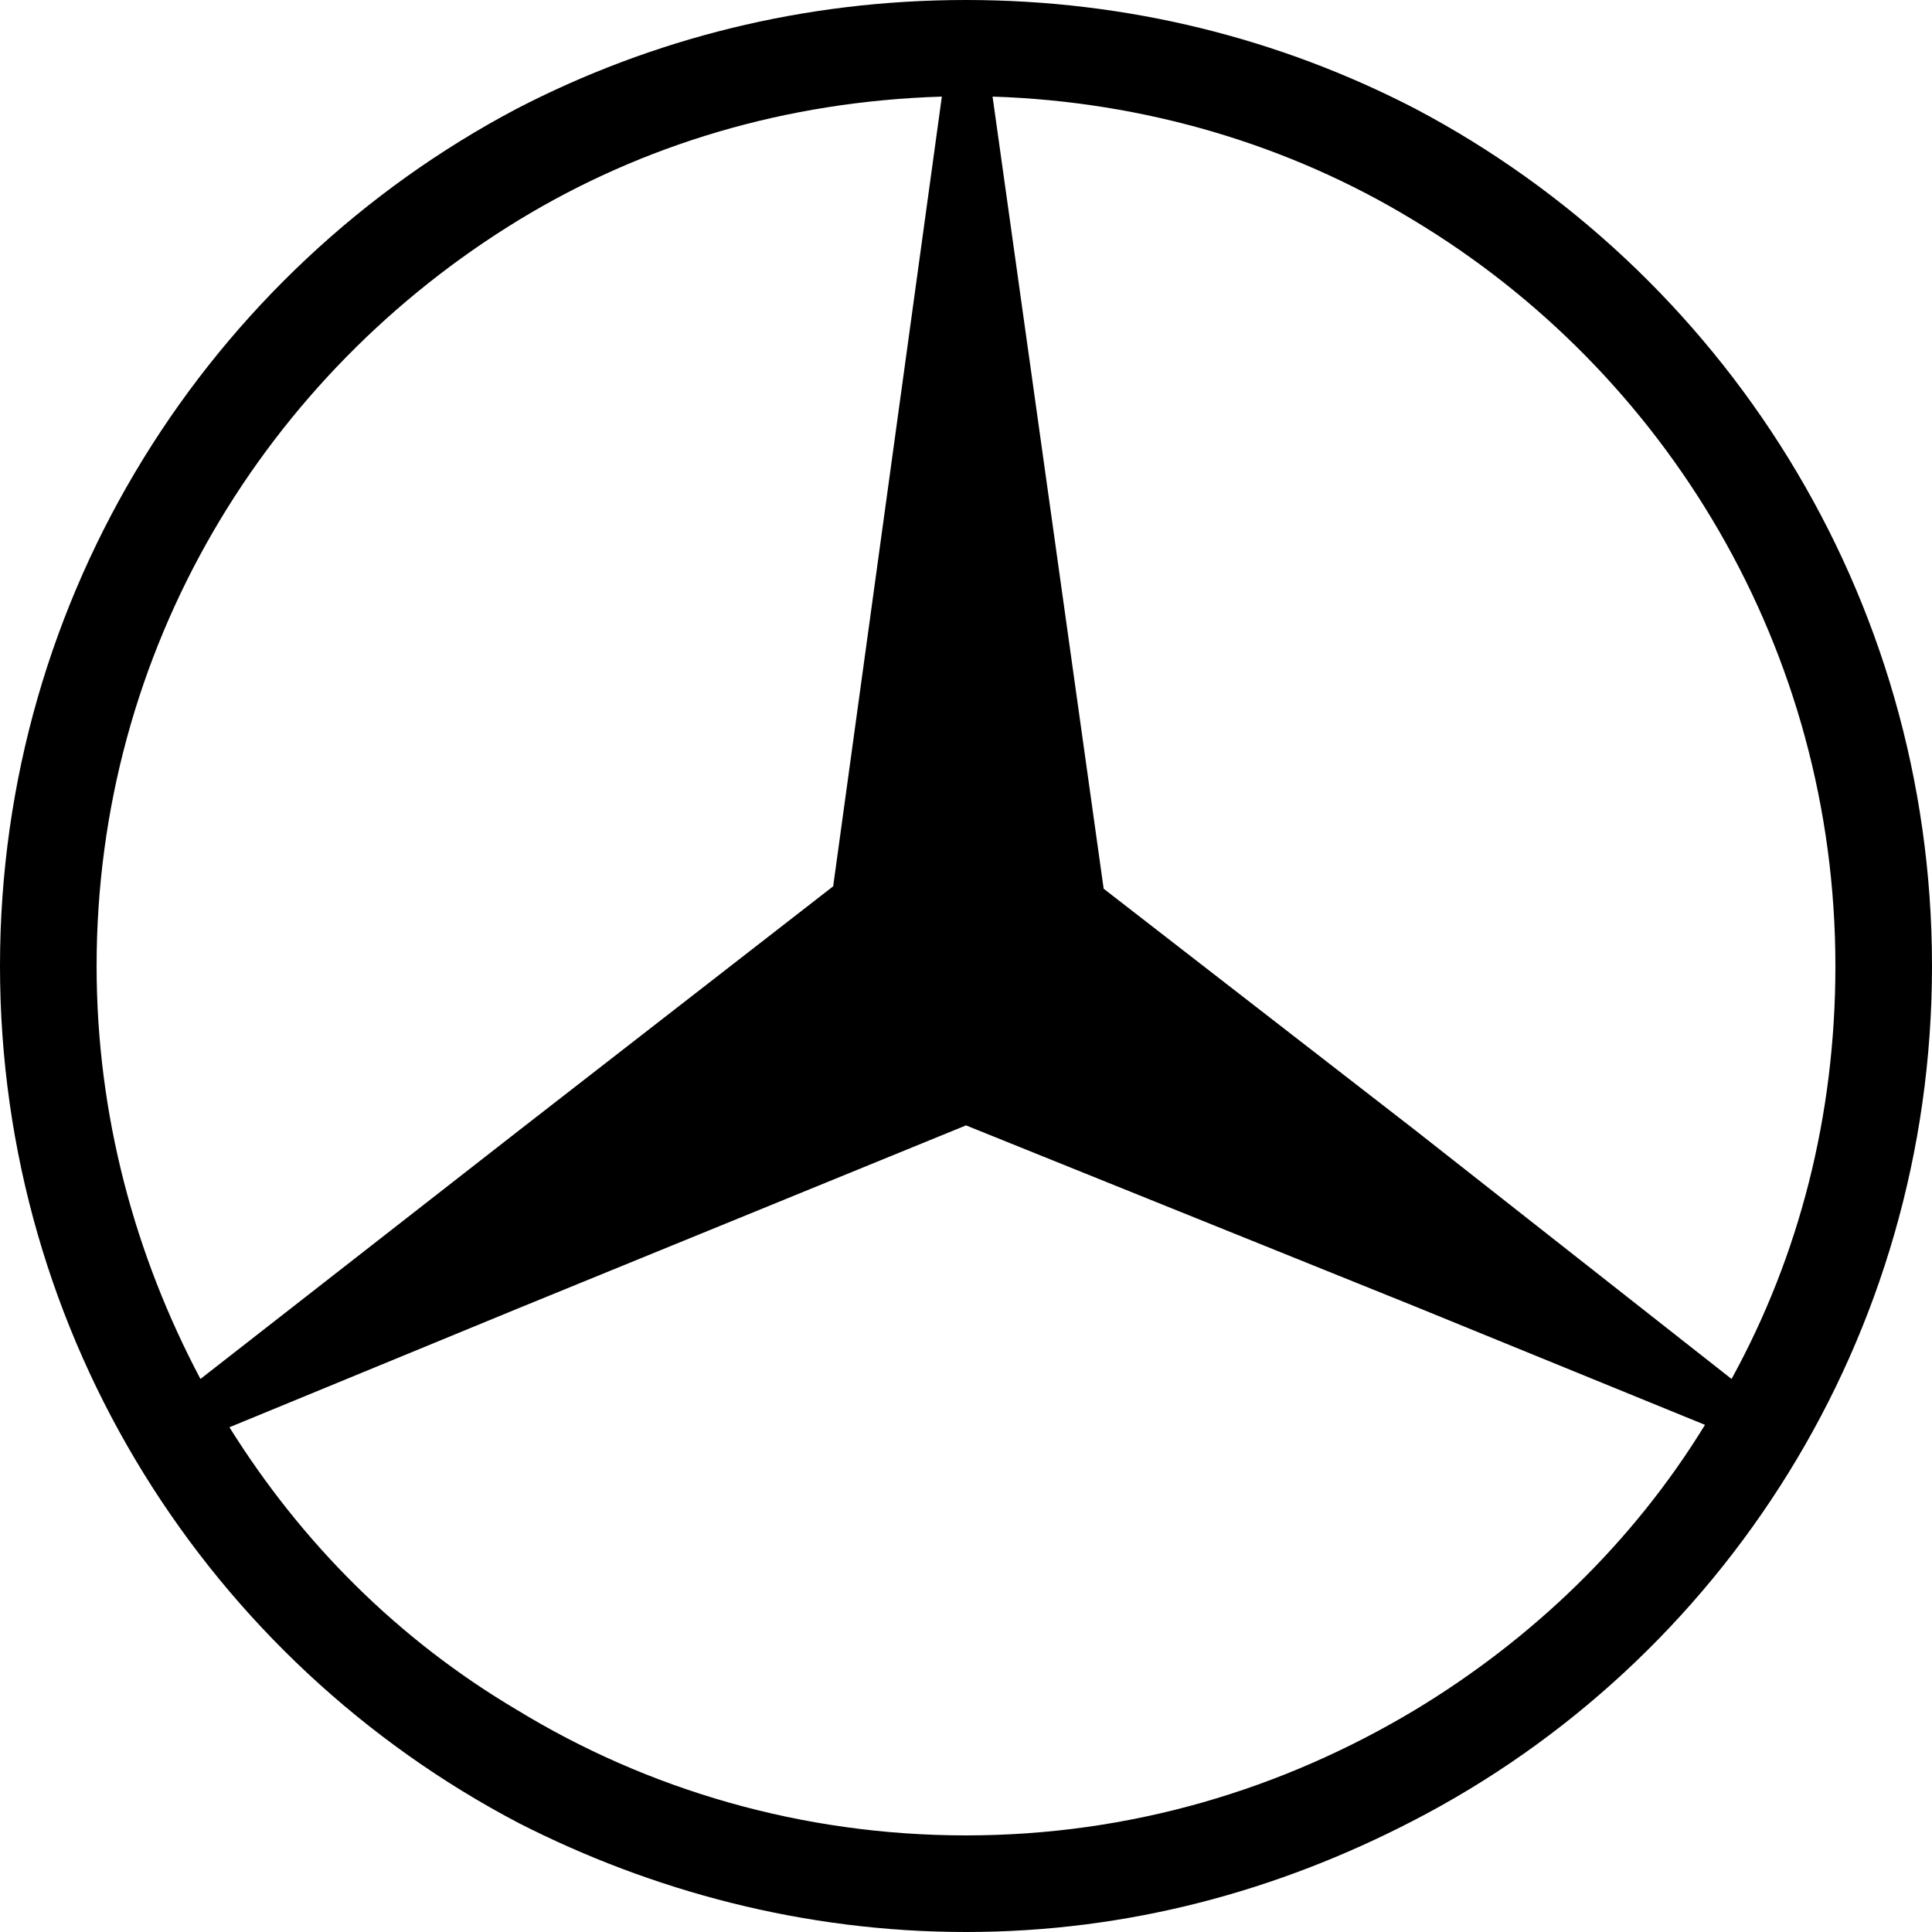
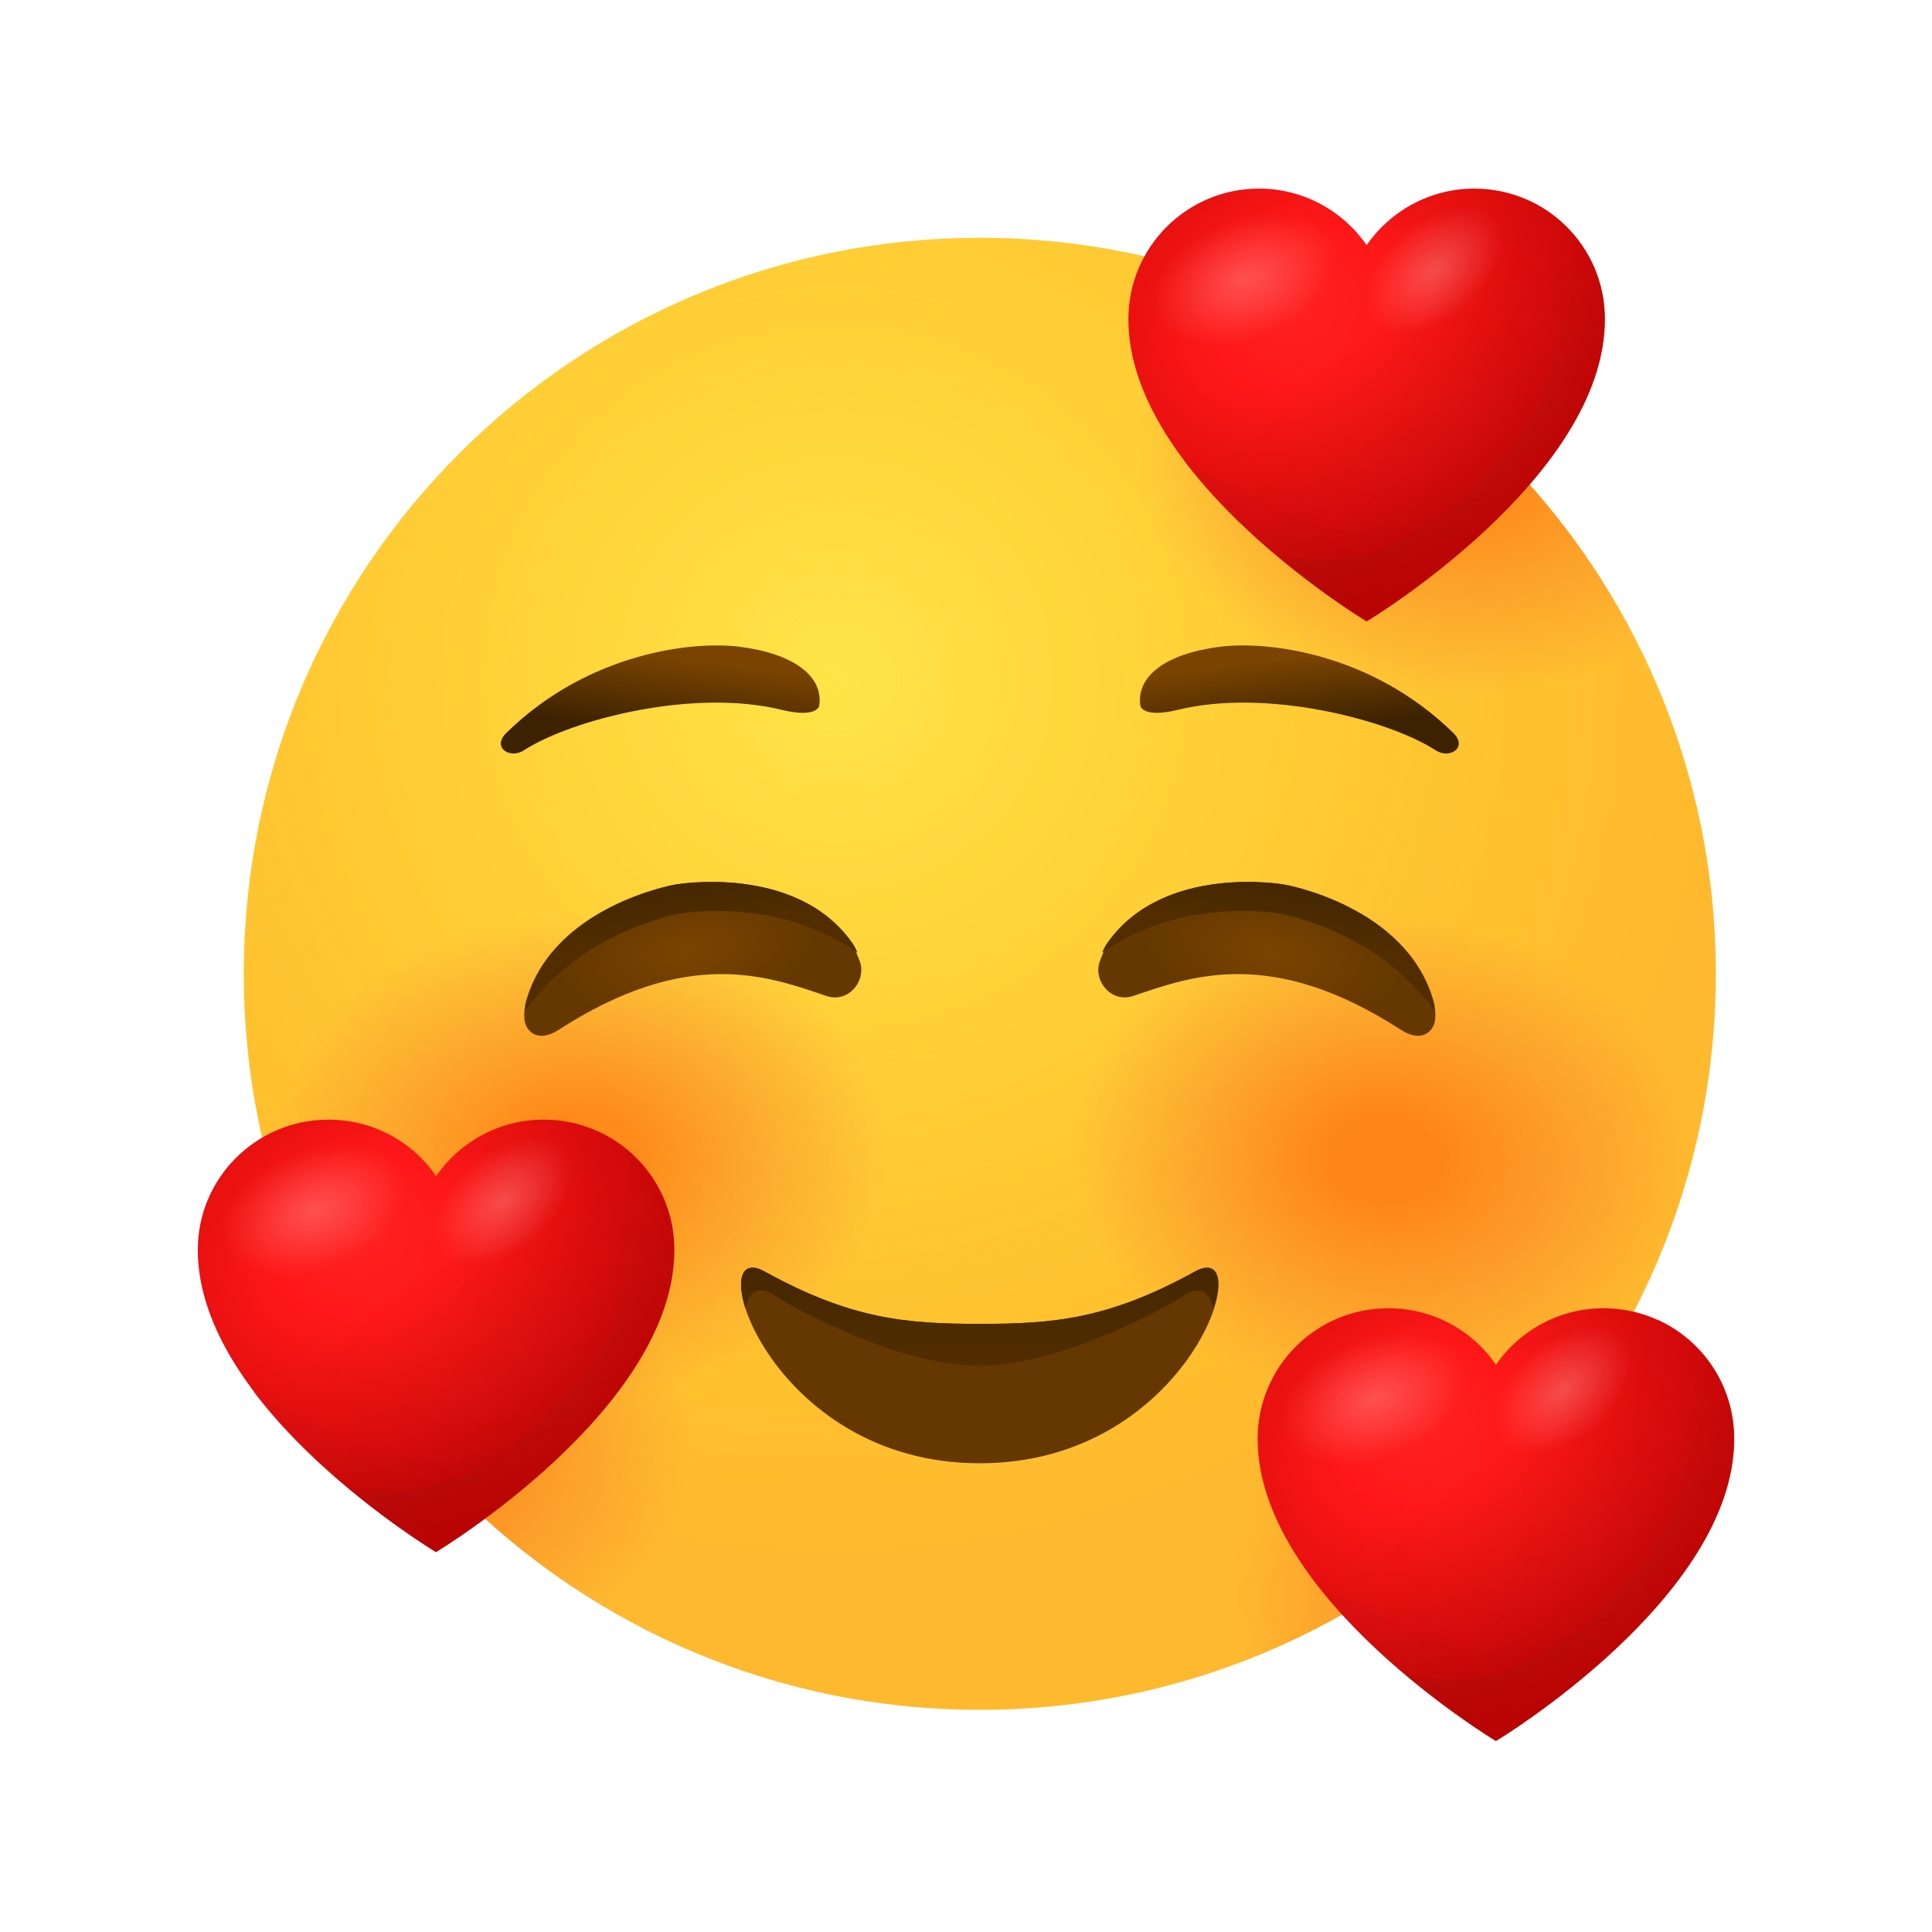
- <svg xmlns="http://www.w3.org/2000/svg" fill="#000000" version="1.1" id="svg3544" viewBox="0 0 80 80" xml:space="preserve" width="800px" height="800px">
-   <path d="M58.6,4.5C53,1.6,46.7,0,40,0c-6.7,0-13,1.6-18.6,4.5v0C8.7,11.2,0,24.6,0,40c0,15.4,8.7,28.8,21.5,35.5  C27,78.3,33.3,80,40,80c6.7,0,12.9-1.7,18.5-4.6C71.3,68.8,80,55.4,80,40C80,24.6,71.3,11.2,58.6,4.5z M4,40  c0-13.1,7-24.5,17.5-30.9v0C26.6,6,32.5,4.2,39,4l-4.5,32.7L21.5,46.8v0L8.3,57.1C5.6,52,4,46.2,4,40z M58.6,70.8  C53.1,74.1,46.8,76,40,76c-6.8,0-13.2-1.9-18.6-5.2c-4.9-2.9-8.9-6.9-11.9-11.7l11.9-4.9v0L40,46.6l18.6,7.5v0l12,4.9  C67.6,63.9,63.4,67.9,58.6,70.8z M58.6,46.8L58.6,46.8l-12.9-10L41.1,4c6.3,0.2,12.3,2,17.4,5.1v0C69,15.4,76,26.9,76,40  c0,6.2-1.5,12-4.3,17.1L58.6,46.8z" />
+ <svg xmlns="http://www.w3.org/2000/svg" width="800px" height="800px" viewBox="0 0 80 80" fill="none">
+   <path d="M40.571 70.8C57.403 70.8 71.048 57.156 71.048 40.324C71.048 23.492 57.403 9.848 40.571 9.848C23.74 9.848 10.095 23.492 10.095 40.324C10.095 57.156 23.74 70.8 40.571 70.8Z" fill="url(#paint0_radial)" />
+   <path opacity="0.5" d="M40.571 70.8C57.403 70.8 71.048 57.156 71.048 40.324C71.048 23.492 57.403 9.848 40.571 9.848C23.74 9.848 10.095 23.492 10.095 40.324C10.095 57.156 23.74 70.8 40.571 70.8Z" fill="url(#paint1_radial)" />
+   <path opacity="0.5" d="M40.571 70.8C57.403 70.8 71.048 57.156 71.048 40.324C71.048 23.492 57.403 9.848 40.571 9.848C23.74 9.848 10.095 23.492 10.095 40.324C10.095 57.156 23.74 70.8 40.571 70.8Z" fill="url(#paint2_radial)" />
+   <path opacity="0.5" d="M40.571 70.8C57.403 70.8 71.048 57.156 71.048 40.324C71.048 23.492 57.403 9.848 40.571 9.848C23.74 9.848 10.095 23.492 10.095 40.324C10.095 57.156 23.74 70.8 40.571 70.8Z" fill="url(#paint3_radial)" />
+   <path d="M40.571 60.591C31.79 60.591 28.99 51.181 31.657 52.648C35.238 54.629 37.524 54.819 40.571 54.819C43.619 54.819 45.886 54.629 49.486 52.648C52.152 51.181 49.352 60.591 40.571 60.591Z" fill="#643800" />
+   <path d="M49.486 52.648C45.905 54.629 43.619 54.819 40.572 54.819C37.524 54.819 35.257 54.629 31.657 52.648C30.724 52.134 30.457 52.934 30.876 54.21C30.876 54.191 31.009 52.819 32.267 53.772C32.267 53.772 36.895 56.553 40.552 56.553C44.209 56.553 48.838 53.772 48.838 53.772C50.095 52.838 50.229 54.191 50.229 54.21C50.686 52.953 50.419 52.134 49.486 52.648Z" fill="url(#paint4_linear)" />
+   <path d="M33.924 29.22C34.095 28 32.876 27.067 30.628 26.781C28.704 26.534 24.381 27.01 20.971 30.343C20.343 30.953 21.124 31.448 21.695 31.067C23.676 29.791 28.704 28.496 32.362 29.391C33.847 29.753 33.924 29.22 33.924 29.22Z" fill="url(#paint5_linear)" />
+   <path d="M47.219 29.22C47.048 28 48.267 27.067 50.514 26.781C52.438 26.534 56.762 27.01 60.171 30.343C60.8 30.953 60.019 31.448 59.448 31.067C57.467 29.791 52.438 28.496 48.781 29.391C47.295 29.753 47.219 29.22 47.219 29.22Z" fill="url(#paint6_linear)" />
+   <path d="M53.2 36.629C53.2 36.629 58.228 37.505 59.352 41.429C59.428 41.676 59.448 41.943 59.428 42.191C59.39 42.705 58.876 43.2 58.019 42.648C52.686 39.2 49.39 40.4 46.933 41.238C45.981 41.562 45.219 40.552 45.562 39.752C45.657 39.524 45.733 39.276 45.886 39.067C48.171 35.733 53.2 36.629 53.2 36.629Z" fill="url(#paint7_radial)" />
+   <path d="M52.991 37.829C52.991 37.829 57.086 38.533 59.41 41.886C59.391 41.733 59.371 41.581 59.333 41.429C58.21 37.505 53.181 36.629 53.181 36.629C53.181 36.629 48.172 35.733 45.848 39.048C45.752 39.181 45.695 39.314 45.638 39.448C48.914 37.105 52.991 37.829 52.991 37.829Z" fill="url(#paint8_linear)" />
+   <path d="M27.943 36.629C27.943 36.629 22.914 37.505 21.791 41.429C21.714 41.676 21.695 41.943 21.714 42.191C21.753 42.705 22.267 43.2 23.124 42.648C28.457 39.2 31.753 40.4 34.21 41.238C35.162 41.562 35.924 40.552 35.581 39.752C35.486 39.524 35.41 39.276 35.257 39.067C32.971 35.733 27.943 36.629 27.943 36.629Z" fill="url(#paint9_radial)" />
+   <path d="M28.152 37.829C28.152 37.829 24.057 38.533 21.733 41.886C21.752 41.733 21.771 41.581 21.81 41.429C22.933 37.505 27.962 36.629 27.962 36.629C27.962 36.629 32.971 35.733 35.295 39.048C35.391 39.181 35.448 39.314 35.505 39.448C32.229 37.105 28.152 37.829 28.152 37.829Z" fill="url(#paint10_linear)" />
+   <path opacity="0.5" d="M40.571 70.8C57.403 70.8 71.048 57.156 71.048 40.324C71.048 23.492 57.403 9.848 40.571 9.848C23.74 9.848 10.095 23.492 10.095 40.324C10.095 57.156 23.74 70.8 40.571 70.8Z" fill="url(#paint11_radial)" />
+   <path opacity="0.5" d="M40.571 70.8C57.403 70.8 71.048 57.156 71.048 40.324C71.048 23.492 57.403 9.848 40.571 9.848C23.74 9.848 10.095 23.492 10.095 40.324C10.095 57.156 23.74 70.8 40.571 70.8Z" fill="url(#paint12_radial)" />
+   <path opacity="0.5" d="M40.571 70.8C57.403 70.8 71.048 57.156 71.048 40.324C71.048 23.492 57.403 9.848 40.571 9.848C23.74 9.848 10.095 23.492 10.095 40.324C10.095 57.156 23.74 70.8 40.571 70.8Z" fill="url(#paint13_radial)" />
+   <path d="M61.048 7.81C59.2 7.81 57.562 8.743 56.59 10.152C55.619 8.743 53.981 7.81 52.133 7.81C49.143 7.81 46.724 10.229 46.724 13.219C46.724 19.809 56.59 25.733 56.59 25.733C56.59 25.733 66.457 19.809 66.457 13.219C66.457 10.229 64.038 7.81 61.048 7.81Z" fill="url(#paint14_radial)" />
+   <path opacity="0.5" d="M63.276 8.286C66.229 13.009 63.505 19.2 60.229 20.952C56.609 22.895 54.152 21.981 49.029 19.067C51.943 22.933 56.571 25.714 56.571 25.714C56.571 25.714 66.438 19.791 66.438 13.2C66.457 11.029 65.162 9.143 63.276 8.286Z" fill="url(#paint15_radial)" />
+   <path opacity="0.5" d="M61.048 7.81C59.2 7.81 57.562 8.743 56.59 10.152C55.619 8.743 53.981 7.81 52.133 7.81C49.143 7.81 46.724 10.229 46.724 13.219C46.724 19.809 56.59 25.733 56.59 25.733C56.59 25.733 66.457 19.809 66.457 13.219C66.457 10.229 64.038 7.81 61.048 7.81Z" fill="url(#paint16_radial)" />
+   <path opacity="0.5" d="M61.048 7.81C59.2 7.81 57.562 8.743 56.59 10.152C55.619 8.743 53.981 7.81 52.133 7.81C49.143 7.81 46.724 10.229 46.724 13.219C46.724 19.809 56.59 25.733 56.59 25.733C56.59 25.733 66.457 19.809 66.457 13.219C66.457 10.229 64.038 7.81 61.048 7.81Z" fill="url(#paint17_radial)" />
+   <path opacity="0.24" d="M55.238 10C55.772 11.276 54.572 13.009 52.553 13.867C50.533 14.724 48.438 14.4 47.905 13.124C47.372 11.848 48.572 10.114 50.591 9.257C52.61 8.4 54.705 8.724 55.238 10Z" fill="url(#paint18_radial)" />
+   <path opacity="0.24" d="M61.848 8.972C62.61 9.829 62.153 11.505 60.781 12.724C59.429 13.943 57.714 14.248 56.933 13.391C56.172 12.534 56.629 10.857 58 9.638C59.352 8.419 61.086 8.115 61.848 8.972Z" fill="url(#paint19_radial)" />
+   <path opacity="0.32" d="M61.143 9.238C63.848 10.171 66.438 14.171 62.076 19.162C59.448 22.152 56.59 23.657 52.952 23.067C54.914 24.705 56.59 25.714 56.59 25.714C56.59 25.714 66.457 19.791 66.457 13.2C66.457 10.21 64.038 7.791 61.048 7.791C59.2 7.791 57.562 8.724 56.59 10.133C56.59 10.152 59.162 8.572 61.143 9.238Z" fill="url(#paint20_linear)" />
+   <path d="M22.514 46.362C20.667 46.362 19.029 47.295 18.057 48.705C17.086 47.276 15.448 46.362 13.6 46.362C10.61 46.362 8.19 48.781 8.19 51.752C8.19 58.343 18.057 64.267 18.057 64.267C18.057 64.267 27.924 58.343 27.924 51.752C27.924 48.781 25.505 46.362 22.514 46.362Z" fill="url(#paint21_radial)" />
+   <path opacity="0.5" d="M24.743 46.838C27.695 51.562 24.971 57.752 21.695 59.505C18.076 61.448 15.619 60.533 10.495 57.619C13.409 61.486 18.038 64.267 18.038 64.267C18.038 64.267 27.905 58.343 27.905 51.752C27.924 49.562 26.628 47.676 24.743 46.838Z" fill="url(#paint22_radial)" />
+   <path opacity="0.5" d="M22.514 46.362C20.667 46.362 19.029 47.295 18.057 48.705C17.086 47.276 15.448 46.362 13.6 46.362C10.61 46.362 8.19 48.781 8.19 51.752C8.19 58.343 18.057 64.267 18.057 64.267C18.057 64.267 27.924 58.343 27.924 51.752C27.924 48.781 25.505 46.362 22.514 46.362Z" fill="url(#paint23_radial)" />
+   <path opacity="0.5" d="M22.514 46.362C20.667 46.362 19.029 47.295 18.057 48.705C17.086 47.276 15.448 46.362 13.6 46.362C10.61 46.362 8.19 48.781 8.19 51.752C8.19 58.343 18.057 64.267 18.057 64.267C18.057 64.267 27.924 58.343 27.924 51.752C27.924 48.781 25.505 46.362 22.514 46.362Z" fill="url(#paint24_radial)" />
+   <path opacity="0.24" d="M16.705 48.552C17.238 49.829 16.038 51.562 14.019 52.419C12 53.276 9.905 52.952 9.371 51.676C8.838 50.4 10.038 48.667 12.057 47.81C14.076 46.933 16.172 47.276 16.705 48.552Z" fill="url(#paint25_radial)" />
+   <path opacity="0.24" d="M23.314 47.524C24.076 48.381 23.619 50.057 22.248 51.276C20.895 52.496 19.181 52.8 18.4 51.943C17.619 51.086 18.095 49.41 19.467 48.191C20.819 46.972 22.552 46.667 23.314 47.524Z" fill="url(#paint26_radial)" />
+   <path opacity="0.32" d="M22.609 47.791C25.314 48.724 27.905 52.724 23.543 57.714C20.914 60.705 18.057 62.21 14.419 61.619C16.381 63.257 18.057 64.267 18.057 64.267C18.057 64.267 27.924 58.343 27.924 51.752C27.924 48.762 25.505 46.343 22.514 46.343C20.667 46.343 19.029 47.276 18.057 48.686C18.057 48.705 20.628 47.105 22.609 47.791Z" fill="url(#paint27_linear)" />
+   <path d="M66.4 54.172C64.552 54.172 62.914 55.105 61.943 56.514C60.971 55.086 59.333 54.172 57.486 54.172C54.495 54.172 52.076 56.591 52.076 59.581C52.076 66.171 61.943 72.095 61.943 72.095C61.943 72.095 71.809 66.171 71.809 59.581C71.809 56.591 69.391 54.172 66.4 54.172Z" fill="url(#paint28_radial)" />
+   <path opacity="0.5" d="M68.647 54.648C71.6 59.371 68.876 65.562 65.6 67.314C61.981 69.257 59.524 68.343 54.4 65.429C57.314 69.295 61.943 72.076 61.943 72.076C61.943 72.076 71.809 66.153 71.809 59.562C71.809 57.371 70.514 55.486 68.647 54.648Z" fill="url(#paint29_radial)" />
+   <path opacity="0.5" d="M66.4 54.172C64.552 54.172 62.914 55.105 61.943 56.514C60.971 55.086 59.333 54.172 57.486 54.172C54.495 54.172 52.076 56.591 52.076 59.581C52.076 66.171 61.943 72.095 61.943 72.095C61.943 72.095 71.809 66.171 71.809 59.581C71.809 56.591 69.391 54.172 66.4 54.172Z" fill="url(#paint30_radial)" />
+   <path opacity="0.5" d="M66.4 54.172C64.552 54.172 62.914 55.105 61.943 56.514C60.971 55.086 59.333 54.172 57.486 54.172C54.495 54.172 52.076 56.591 52.076 59.581C52.076 66.171 61.943 72.095 61.943 72.095C61.943 72.095 71.809 66.171 71.809 59.581C71.809 56.591 69.391 54.172 66.4 54.172Z" fill="url(#paint31_radial)" />
+   <path opacity="0.24" d="M60.591 56.362C61.124 57.638 59.924 59.371 57.905 60.229C55.886 61.086 53.791 60.762 53.257 59.486C52.724 58.21 53.924 56.476 55.943 55.619C57.962 54.743 60.057 55.086 60.591 56.362Z" fill="url(#paint32_radial)" />
+   <path opacity="0.24" d="M67.2 55.334C67.962 56.191 67.505 57.867 66.134 59.086C64.781 60.305 63.067 60.61 62.286 59.753C61.524 58.896 61.981 57.219 63.353 56C64.705 54.781 66.438 54.477 67.2 55.334Z" fill="url(#paint33_radial)" />
+   <path opacity="0.32" d="M66.495 55.6C69.2 56.533 71.79 60.533 67.428 65.524C64.8 68.514 61.943 70.019 58.305 69.429C60.267 71.067 61.943 72.076 61.943 72.076C61.943 72.076 71.809 66.153 71.809 59.562C71.809 56.572 69.39 54.153 66.4 54.153C64.552 54.153 62.914 55.086 61.943 56.495C61.943 56.514 64.514 54.914 66.495 55.6Z" fill="url(#paint34_linear)" />
+   <defs>
+     <radialGradient id="paint0_radial" cx="0" cy="0" r="1" gradientUnits="userSpaceOnUse" gradientTransform="translate(34.5751 27.9796) scale(36.7656)">
+       <stop stop-color="#FFE030" />
+       <stop offset="1" stop-color="#FFB92E" />
+     </radialGradient>
+     <radialGradient id="paint1_radial" cx="0" cy="0" r="1" gradientUnits="userSpaceOnUse" gradientTransform="translate(34.5751 27.9796) scale(28.9251)">
+       <stop stop-color="#FFEA5F" />
+       <stop offset="1" stop-color="#FFBC47" stop-opacity="0" />
+     </radialGradient>
+     <radialGradient id="paint2_radial" cx="0" cy="0" r="1" gradientUnits="userSpaceOnUse" gradientTransform="translate(23.9677 47.9123) rotate(-2.7703) scale(12.819 10.143)">
+       <stop stop-color="#FF4C00" />
+       <stop offset="0.154" stop-color="#FF4C00" />
+       <stop offset="0.179" stop-color="#FF4C00" />
+       <stop offset="0.4" stop-color="#FB4C0B" stop-opacity="0.732" />
+       <stop offset="0.78" stop-color="#EF4B27" stop-opacity="0.268" />
+       <stop offset="1" stop-color="#E74A3A" stop-opacity="0" />
+     </radialGradient>
+     <radialGradient id="paint3_radial" cx="0" cy="0" r="1" gradientUnits="userSpaceOnUse" gradientTransform="translate(57.1649 47.9123) rotate(-177.23) scale(12.819 10.143)">
+       <stop stop-color="#FF4C00" />
+       <stop offset="0.154" stop-color="#FF4C00" />
+       <stop offset="0.179" stop-color="#FF4C00" />
+       <stop offset="0.4" stop-color="#FB4C0B" stop-opacity="0.732" />
+       <stop offset="0.78" stop-color="#EF4B27" stop-opacity="0.268" />
+       <stop offset="1" stop-color="#E74A3A" stop-opacity="0" />
+     </radialGradient>
+     <linearGradient id="paint4_linear" x1="40.571" y1="49.179" x2="40.571" y2="56.347" gradientUnits="userSpaceOnUse">
+       <stop offset="0.001" stop-color="#3C2200" />
+       <stop offset="1" stop-color="#512D00" />
+     </linearGradient>
+     <linearGradient id="paint5_linear" x1="27.279" y1="30.381" x2="27.706" y2="27.199" gradientUnits="userSpaceOnUse">
+       <stop offset="0.001" stop-color="#3C2200" />
+       <stop offset="1" stop-color="#7A4400" />
+     </linearGradient>
+     <linearGradient id="paint6_linear" x1="53.862" y1="30.382" x2="53.435" y2="27.199" gradientUnits="userSpaceOnUse">
+       <stop offset="0.001" stop-color="#3C2200" />
+       <stop offset="1" stop-color="#7A4400" />
+     </linearGradient>
+     <radialGradient id="paint7_radial" cx="0" cy="0" r="1" gradientUnits="userSpaceOnUse" gradientTransform="translate(52.7046 39.4608) rotate(9.9808) scale(5.47711 2.64265)">
+       <stop offset="0.001" stop-color="#7A4400" />
+       <stop offset="1" stop-color="#643800" />
+     </radialGradient>
+     <linearGradient id="paint8_linear" x1="53.502" y1="35.052" x2="52.908" y2="38.54" gradientUnits="userSpaceOnUse">
+       <stop offset="0.001" stop-color="#3C2200" />
+       <stop offset="1" stop-color="#512D00" />
+     </linearGradient>
+     <radialGradient id="paint9_radial" cx="0" cy="0" r="1" gradientUnits="userSpaceOnUse" gradientTransform="translate(28.5142 39.3769) rotate(170.019) scale(5.47711 2.64265)">
+       <stop offset="0.001" stop-color="#7A4400" />
+       <stop offset="1" stop-color="#643800" />
+     </radialGradient>
+     <linearGradient id="paint10_linear" x1="27.592" y1="35.023" x2="28.185" y2="38.512" gradientUnits="userSpaceOnUse">
+       <stop offset="0.001" stop-color="#3C2200" />
+       <stop offset="1" stop-color="#512D00" />
+     </linearGradient>
+     <radialGradient id="paint11_radial" cx="0" cy="0" r="1" gradientUnits="userSpaceOnUse" gradientTransform="translate(59.8315 18.7684) rotate(-177.23) scale(12.819 10.143)">
+       <stop stop-color="#FF4C00" />
+       <stop offset="0.154" stop-color="#FF4C00" />
+       <stop offset="0.179" stop-color="#FF4C00" />
+       <stop offset="0.4" stop-color="#FB4C0B" stop-opacity="0.732" />
+       <stop offset="0.78" stop-color="#EF4B27" stop-opacity="0.268" />
+       <stop offset="1" stop-color="#E74A3A" stop-opacity="0" />
+     </radialGradient>
+     <radialGradient id="paint12_radial" cx="0" cy="0" r="1" gradientUnits="userSpaceOnUse" gradientTransform="translate(63.8314 66.4527) rotate(-177.23) scale(12.819 10.143)">
+       <stop stop-color="#FF4C00" />
+       <stop offset="0.154" stop-color="#FF4C00" />
+       <stop offset="0.179" stop-color="#FF4C00" />
+       <stop offset="0.4" stop-color="#FB4C0B" stop-opacity="0.732" />
+       <stop offset="0.78" stop-color="#EF4B27" stop-opacity="0.268" />
+       <stop offset="1" stop-color="#E74A3A" stop-opacity="0" />
+     </radialGradient>
+     <radialGradient id="paint13_radial" cx="0" cy="0" r="1" gradientUnits="userSpaceOnUse" gradientTransform="translate(15.9284 59.532) rotate(-177.23) scale(12.819 10.143)">
+       <stop stop-color="#FF4C00" />
+       <stop offset="0.154" stop-color="#FF4C00" />
+       <stop offset="0.179" stop-color="#FF4C00" />
+       <stop offset="0.4" stop-color="#FB4C0B" stop-opacity="0.732" />
+       <stop offset="0.78" stop-color="#EF4B27" stop-opacity="0.268" />
+       <stop offset="1" stop-color="#E74A3A" stop-opacity="0" />
+     </radialGradient>
+     <radialGradient id="paint14_radial" cx="0" cy="0" r="1" gradientUnits="userSpaceOnUse" gradientTransform="translate(53.766 12.8113) rotate(-29.408) scale(15.4382 12.2465)">
+       <stop offset="0.248" stop-color="#FF0000" />
+       <stop offset="0.864" stop-color="#C20000" />
+     </radialGradient>
+     <radialGradient id="paint15_radial" cx="0" cy="0" r="1" gradientUnits="userSpaceOnUse" gradientTransform="translate(54.1477 11.8643) rotate(-29.408) scale(13.2918 10.5438)">
+       <stop offset="0.248" stop-color="#FF0000" />
+       <stop offset="1" stop-color="#C20000" />
+     </radialGradient>
+     <radialGradient id="paint16_radial" cx="0" cy="0" r="1" gradientUnits="userSpaceOnUse" gradientTransform="translate(53.766 12.8113) rotate(-29.408) scale(15.4382 12.2465)">
+       <stop stop-color="white" stop-opacity="0.25" />
+       <stop offset="1" stop-color="white" stop-opacity="0" />
+     </radialGradient>
+     <radialGradient id="paint17_radial" cx="0" cy="0" r="1" gradientUnits="userSpaceOnUse" gradientTransform="translate(59.3158 18.0497) rotate(-26.296) scale(11.2693 5.56864)">
+       <stop stop-color="#BD2719" stop-opacity="0.25" />
+       <stop offset="1" stop-color="#BD2719" stop-opacity="0" />
+     </radialGradient>
+     <radialGradient id="paint18_radial" cx="0" cy="0" r="1" gradientUnits="userSpaceOnUse" gradientTransform="translate(51.5697 11.5661) rotate(-21.6908) scale(4.00624 2.48861)">
+       <stop stop-color="white" />
+       <stop offset="1" stop-color="white" stop-opacity="0" />
+     </radialGradient>
+     <radialGradient id="paint19_radial" cx="0" cy="0" r="1" gradientUnits="userSpaceOnUse" gradientTransform="translate(59.3861 11.199) rotate(-40.7635) scale(3.31694 2.06057)">
+       <stop stop-color="white" />
+       <stop offset="1" stop-color="white" stop-opacity="0" />
+     </radialGradient>
+     <linearGradient id="paint20_linear" x1="58.625" y1="32.775" x2="60.537" y2="7" gradientUnits="userSpaceOnUse">
+       <stop stop-color="#860805" />
+       <stop offset="1" stop-color="#BD2719" stop-opacity="0" />
+     </linearGradient>
+     <radialGradient id="paint21_radial" cx="0" cy="0" r="1" gradientUnits="userSpaceOnUse" gradientTransform="translate(15.2343 51.3531) rotate(-29.408) scale(15.4382 12.2465)">
+       <stop offset="0.248" stop-color="#FF0000" />
+       <stop offset="0.864" stop-color="#C20000" />
+     </radialGradient>
+     <radialGradient id="paint22_radial" cx="0" cy="0" r="1" gradientUnits="userSpaceOnUse" gradientTransform="translate(15.616 50.4061) rotate(-29.408) scale(13.2918 10.5438)">
+       <stop offset="0.248" stop-color="#FF0000" />
+       <stop offset="1" stop-color="#C20000" />
+     </radialGradient>
+     <radialGradient id="paint23_radial" cx="0" cy="0" r="1" gradientUnits="userSpaceOnUse" gradientTransform="translate(15.2343 51.3531) rotate(-29.408) scale(15.4382 12.2465)">
+       <stop stop-color="white" stop-opacity="0.25" />
+       <stop offset="1" stop-color="white" stop-opacity="0" />
+     </radialGradient>
+     <radialGradient id="paint24_radial" cx="0" cy="0" r="1" gradientUnits="userSpaceOnUse" gradientTransform="translate(20.7848 56.5941) rotate(-26.296) scale(11.2693 5.56864)">
+       <stop stop-color="#BD2719" stop-opacity="0.25" />
+       <stop offset="1" stop-color="#BD2719" stop-opacity="0" />
+     </radialGradient>
+     <radialGradient id="paint25_radial" cx="0" cy="0" r="1" gradientUnits="userSpaceOnUse" gradientTransform="translate(13.0353 50.1074) rotate(-21.6908) scale(4.00624 2.48861)">
+       <stop stop-color="white" />
+       <stop offset="1" stop-color="white" stop-opacity="0" />
+     </radialGradient>
+     <radialGradient id="paint26_radial" cx="0" cy="0" r="1" gradientUnits="userSpaceOnUse" gradientTransform="translate(20.8534 49.7442) rotate(-40.7633) scale(3.31694 2.06057)">
+       <stop stop-color="white" />
+       <stop offset="1" stop-color="white" stop-opacity="0" />
+     </radialGradient>
+     <linearGradient id="paint27_linear" x1="20.093" y1="71.319" x2="22.004" y2="45.543" gradientUnits="userSpaceOnUse">
+       <stop stop-color="#860805" />
+       <stop offset="1" stop-color="#BD2719" stop-opacity="0" />
+     </linearGradient>
+     <radialGradient id="paint28_radial" cx="0" cy="0" r="1" gradientUnits="userSpaceOnUse" gradientTransform="translate(59.1195 59.1648) rotate(-29.408) scale(15.4382 12.2465)">
+       <stop offset="0.248" stop-color="#FF0000" />
+       <stop offset="0.864" stop-color="#C20000" />
+     </radialGradient>
+     <radialGradient id="paint29_radial" cx="0" cy="0" r="1" gradientUnits="userSpaceOnUse" gradientTransform="translate(59.5012 58.2178) rotate(-29.408) scale(13.2918 10.5438)">
+       <stop offset="0.248" stop-color="#FF0000" />
+       <stop offset="1" stop-color="#C20000" />
+     </radialGradient>
+     <radialGradient id="paint30_radial" cx="0" cy="0" r="1" gradientUnits="userSpaceOnUse" gradientTransform="translate(59.1195 59.1648) rotate(-29.408) scale(15.4382 12.2465)">
+       <stop stop-color="white" stop-opacity="0.25" />
+       <stop offset="1" stop-color="white" stop-opacity="0" />
+     </radialGradient>
+     <radialGradient id="paint31_radial" cx="0" cy="0" r="1" gradientUnits="userSpaceOnUse" gradientTransform="translate(64.6702 64.403) rotate(-26.296) scale(11.2693 5.56864)">
+       <stop stop-color="#BD2719" stop-opacity="0.25" />
+       <stop offset="1" stop-color="#BD2719" stop-opacity="0" />
+     </radialGradient>
+     <radialGradient id="paint32_radial" cx="0" cy="0" r="1" gradientUnits="userSpaceOnUse" gradientTransform="translate(56.9227 57.9182) rotate(-21.6907) scale(4.00625 2.48861)">
+       <stop stop-color="white" />
+       <stop offset="1" stop-color="white" stop-opacity="0" />
+     </radialGradient>
+     <radialGradient id="paint33_radial" cx="0" cy="0" r="1" gradientUnits="userSpaceOnUse" gradientTransform="translate(64.7388 57.5542) rotate(-40.7635) scale(3.31694 2.06057)">
+       <stop stop-color="white" />
+       <stop offset="1" stop-color="white" stop-opacity="0" />
+     </radialGradient>
+     <linearGradient id="paint34_linear" x1="63.979" y1="79.128" x2="65.891" y2="53.353" gradientUnits="userSpaceOnUse">
+       <stop stop-color="#860805" />
+       <stop offset="1" stop-color="#BD2719" stop-opacity="0" />
+     </linearGradient>
+   </defs>
</svg>
